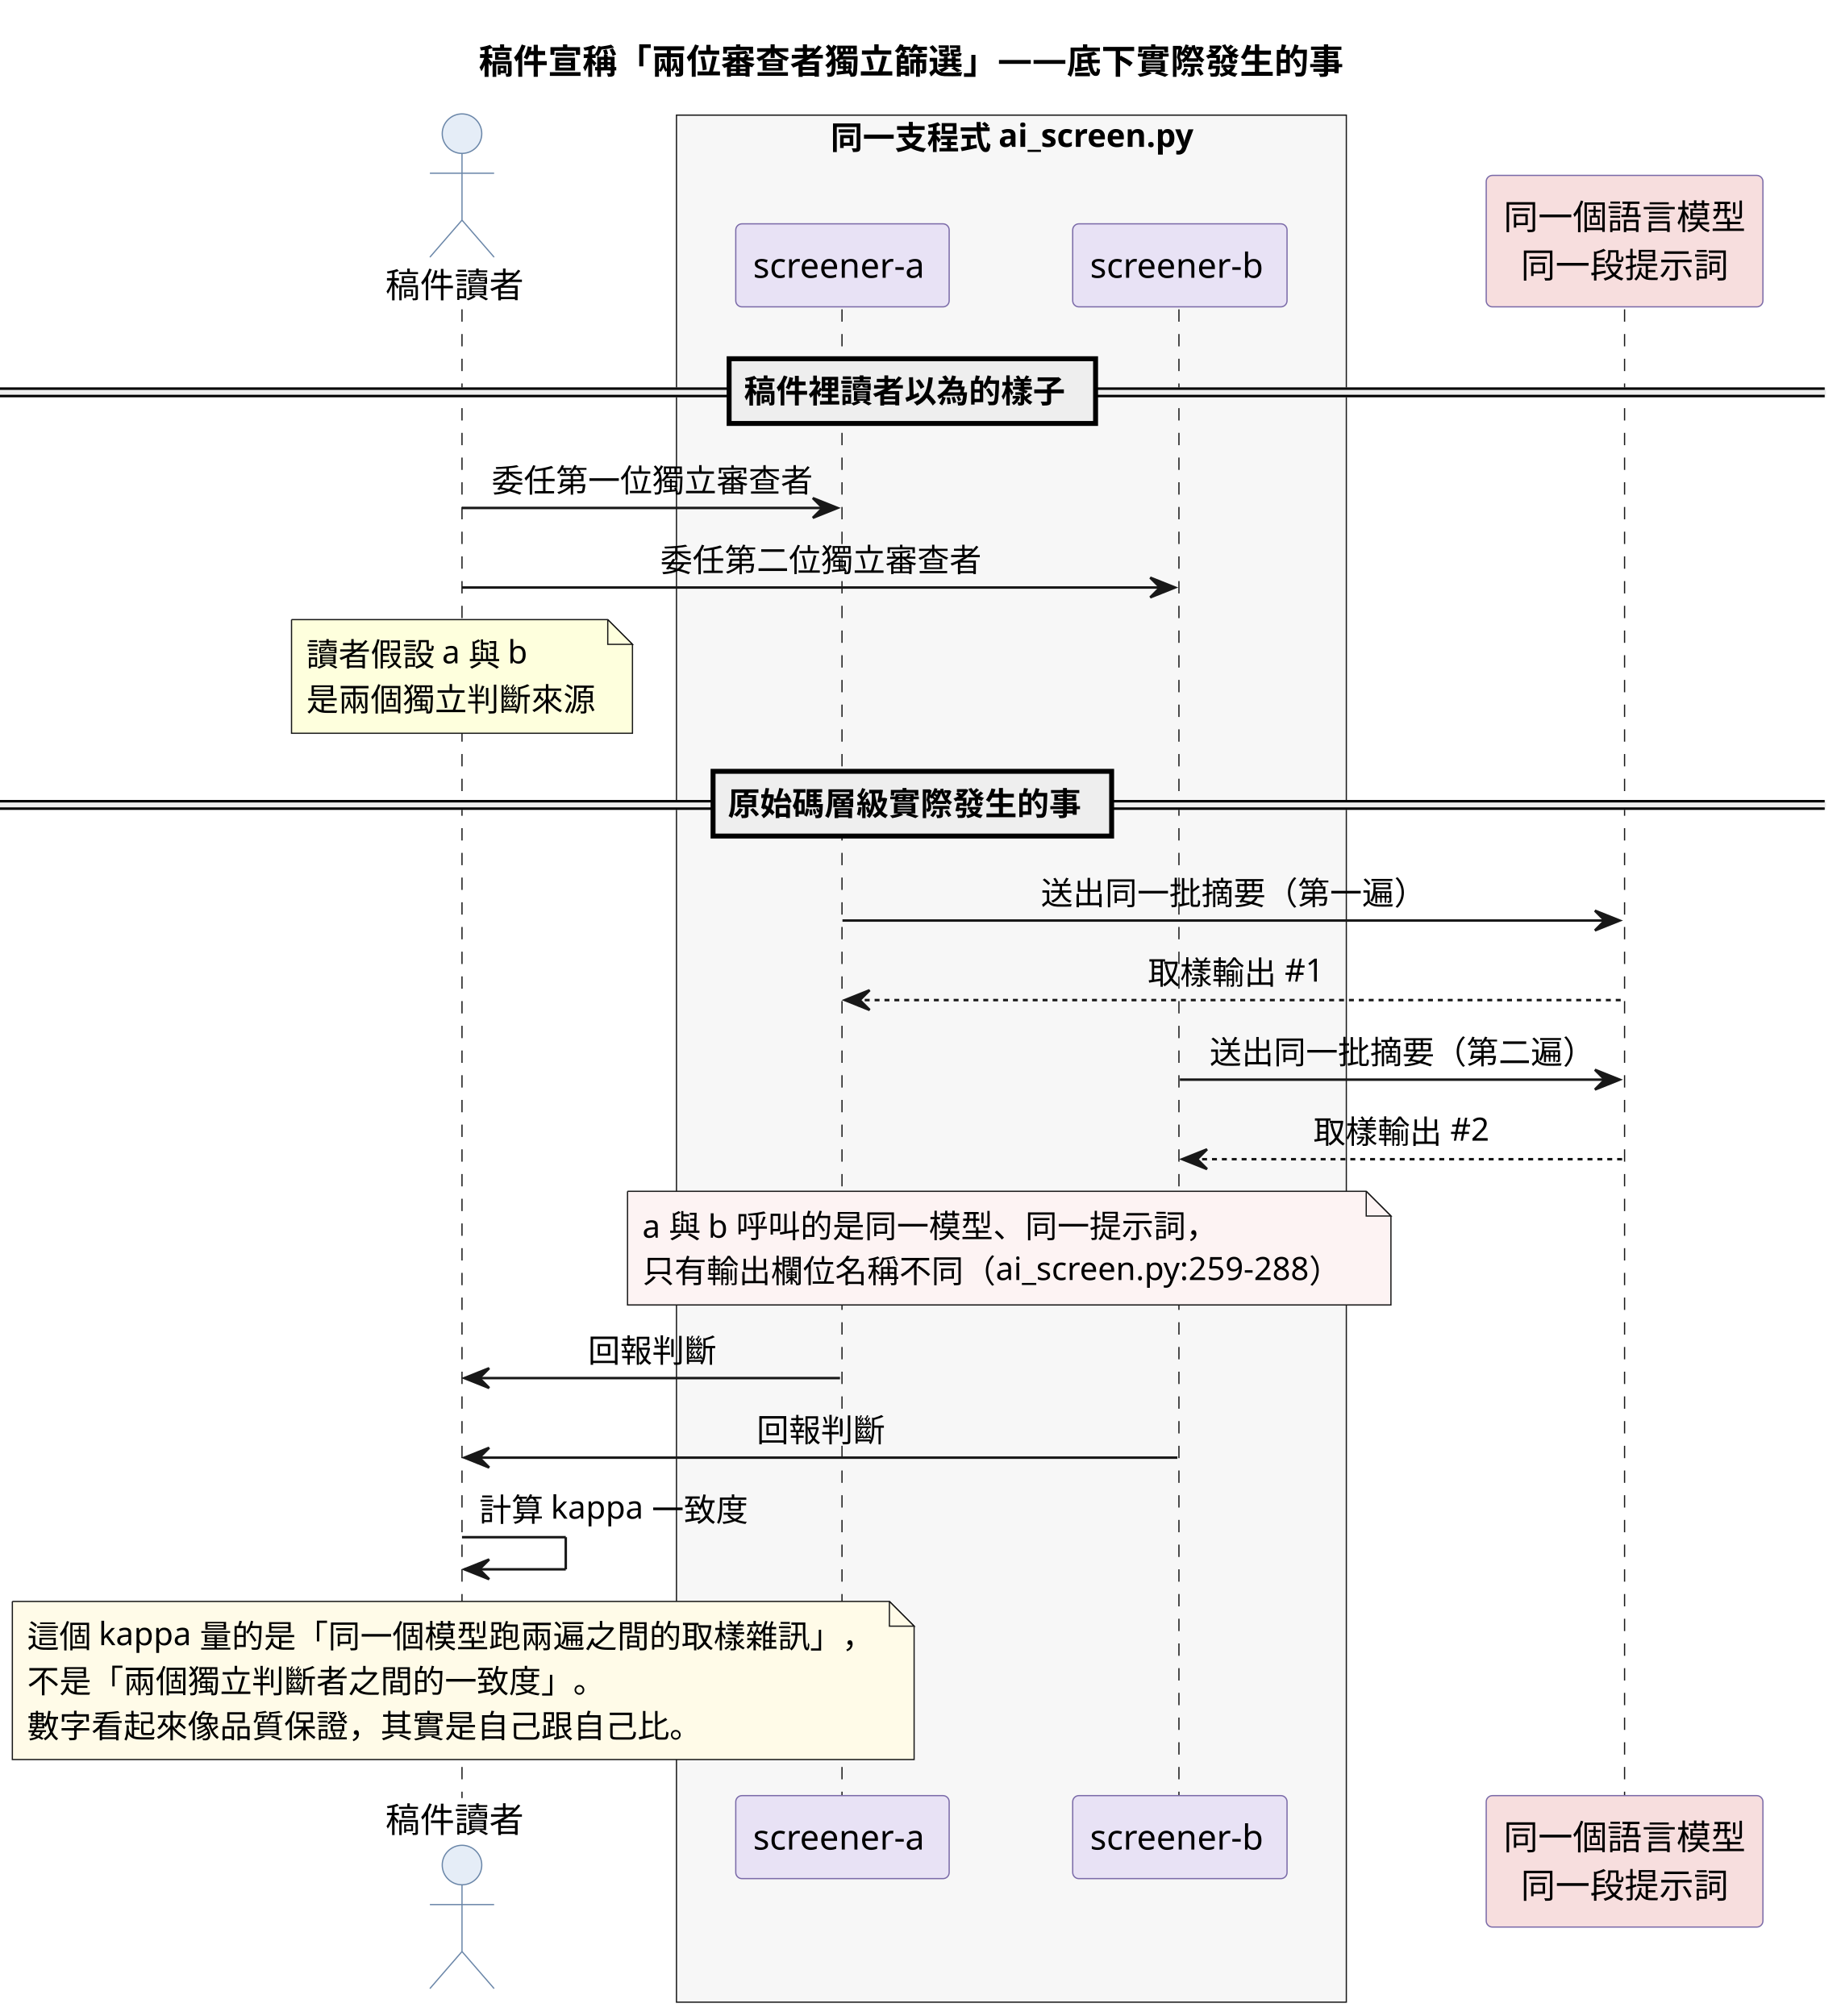
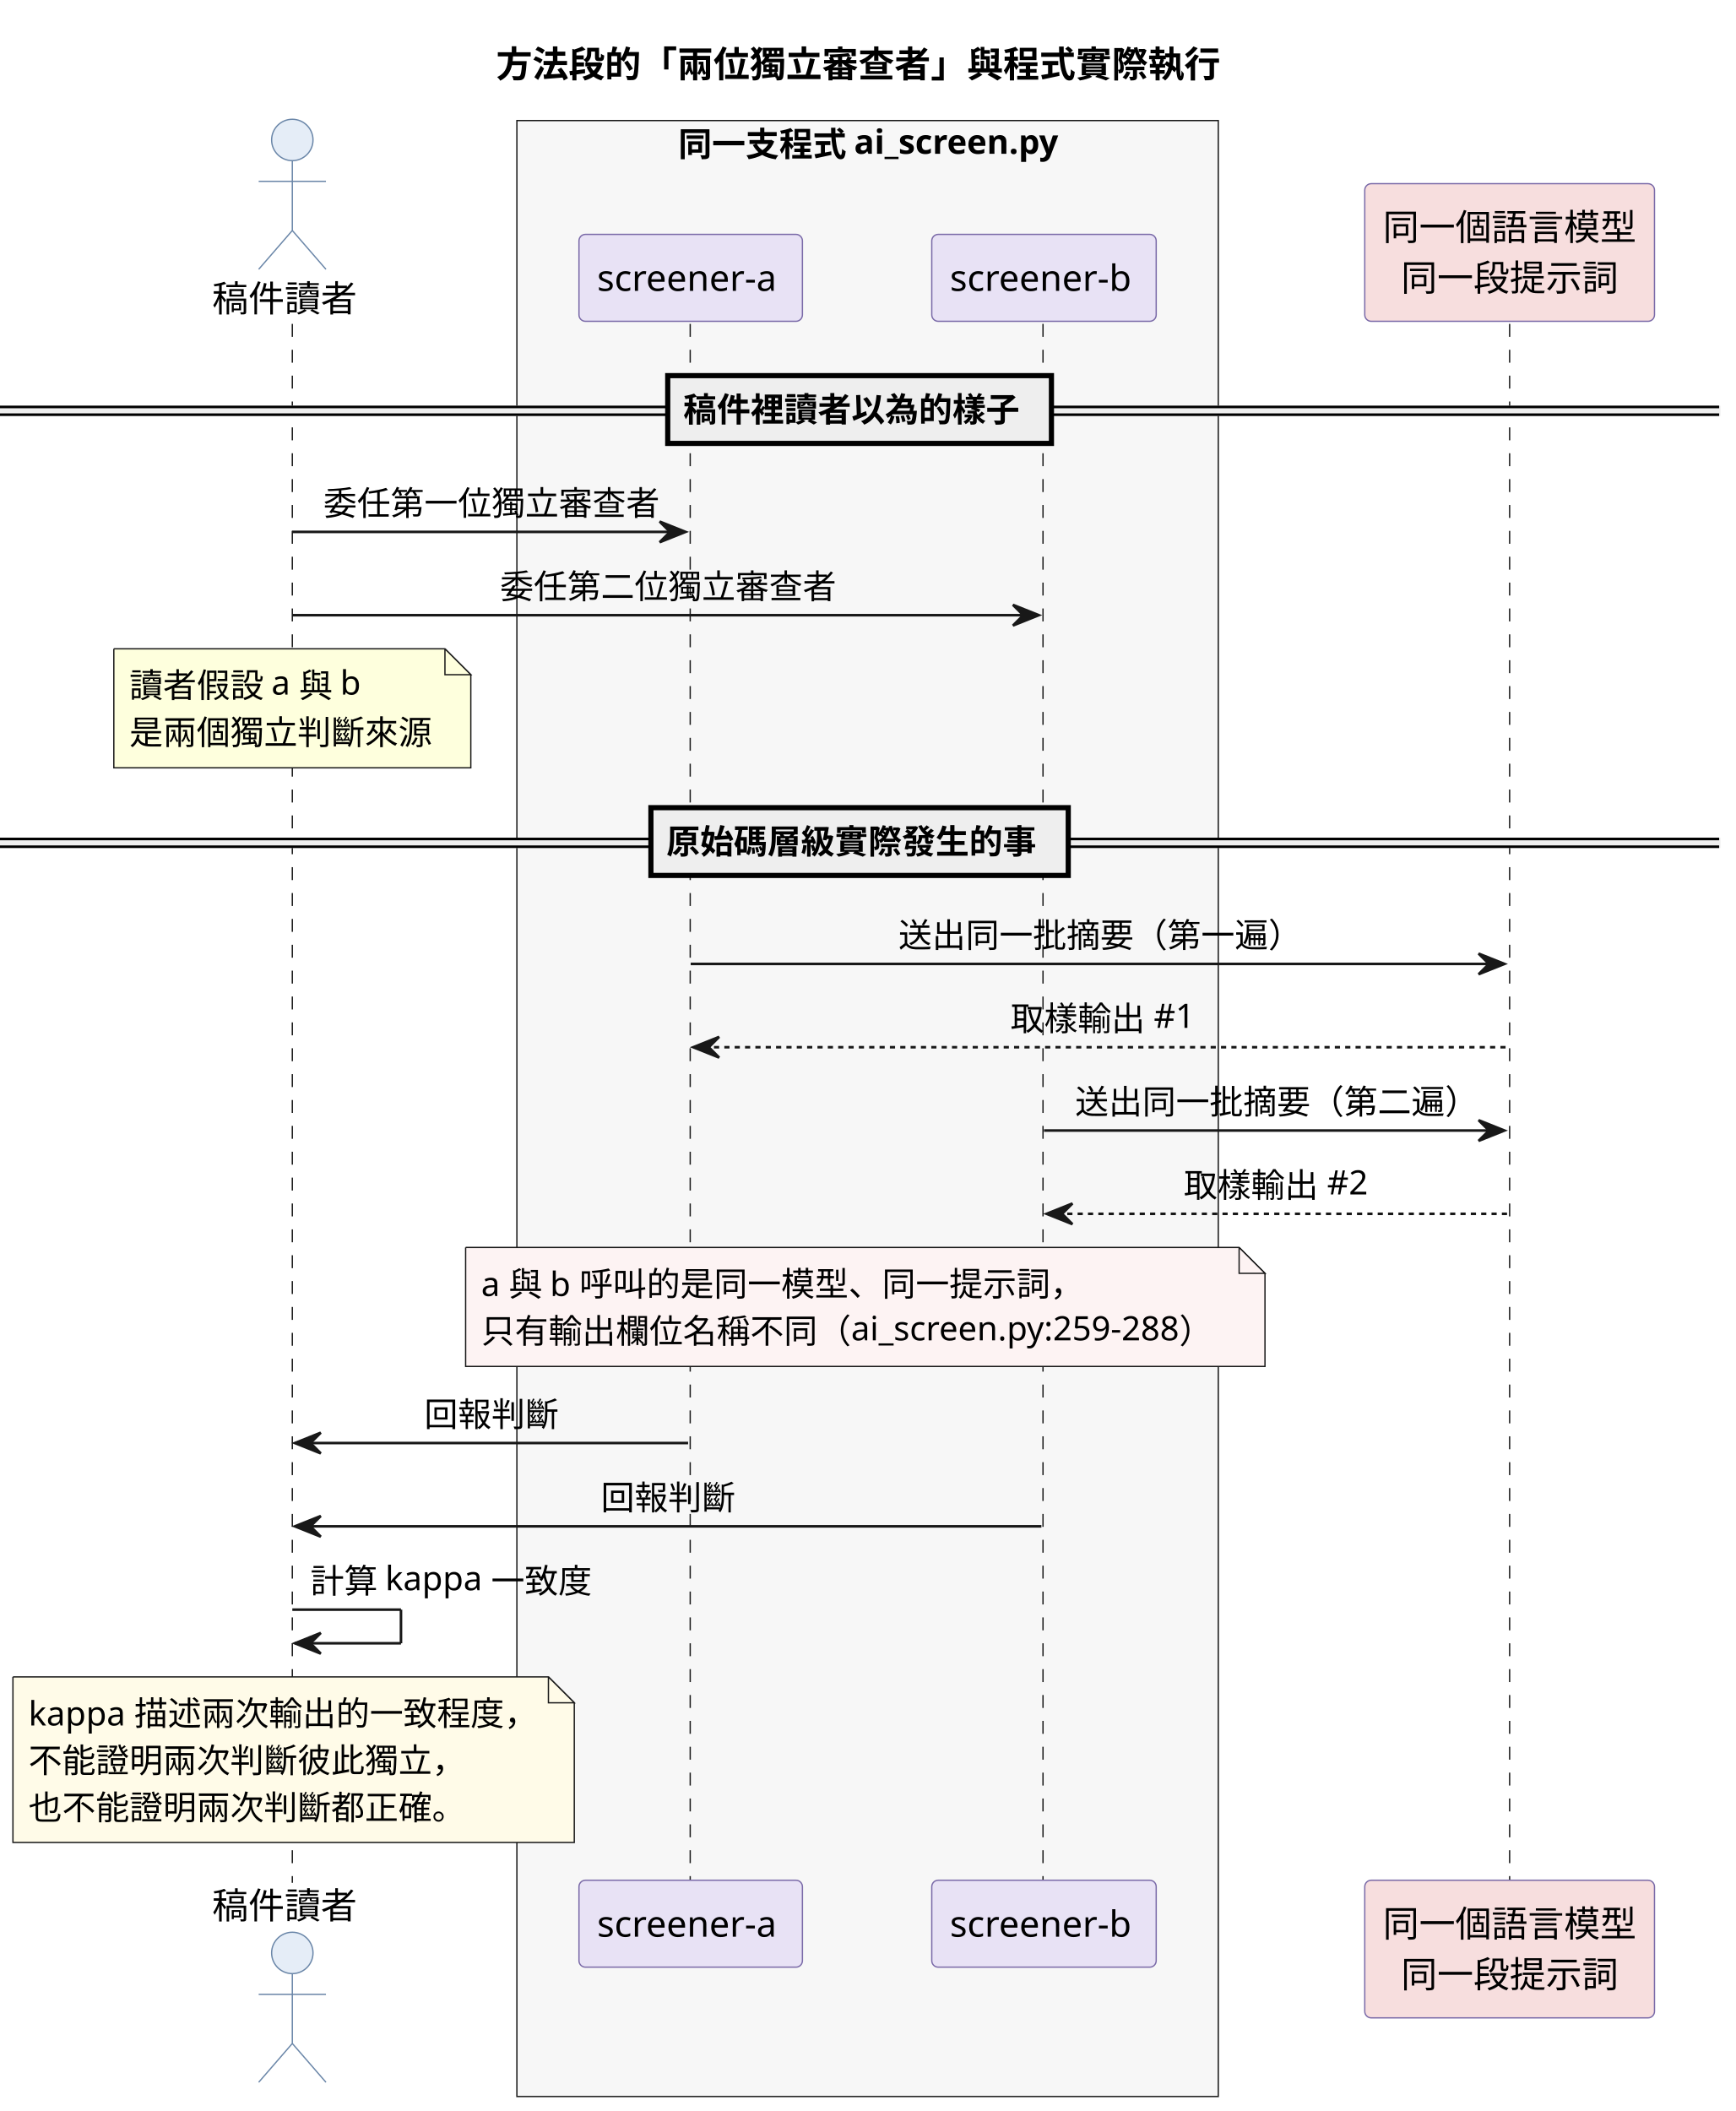
- <svg xmlns="http://www.w3.org/2000/svg" contentStyleType="text/css" data-diagram-type="SEQUENCE" height="816px" preserveAspectRatio="none" style="width:745px;height:816px;background:#FFFFFF;" version="1.1" viewBox="0 0 745 816" width="745px" zoomAndPan="magnify">
+ <svg xmlns="http://www.w3.org/2000/svg" contentStyleType="text/css" data-diagram-type="SEQUENCE" height="816px" preserveAspectRatio="none" style="width:671px;height:816px;background:#FFFFFF;" version="1.1" viewBox="0 0 671 816" width="671px" zoomAndPan="magnify">
  <defs />
  <g>
-     <text fill="#000000" font-family="PingFang TC" font-size="14" font-weight="bold" lengthAdjust="spacing" textLength="350" x="193.785" y="29.84">稿件宣稱「兩位審查者獨立篩選」——底下實際發生的事</text>
-     <rect fill="#F7F7F7" height="763.8" style="stroke:#181818;stroke-width:0.5;" width="271.138" x="273.81" y="46.6" />
-     <text fill="#000000" font-family="PingFang TC" font-size="13" font-weight="bold" lengthAdjust="spacing" textLength="146.354" x="336.202" y="60.38">同一支程式 ai_screen.py</text>
+     <text fill="#000000" font-family="PingFang TC" font-size="14" font-weight="bold" lengthAdjust="spacing" textLength="280" x="191.785" y="29.84">方法段的「兩位獨立審查者」與程式實際執行</text>
+     <rect fill="#F7F7F7" height="763.8" style="stroke:#181818;stroke-width:0.5;" width="271.138" x="199.81" y="46.6" />
+     <text fill="#000000" font-family="PingFang TC" font-size="13" font-weight="bold" lengthAdjust="spacing" textLength="146.354" x="262.202" y="60.38">同一支程式 ai_screen.py</text>
    <g>
-       <rect fill="#000000" fill-opacity="0" height="602.6" width="8" x="183" y="125.2" />
-       <line style="stroke:#181818;stroke-width:0.5;stroke-dasharray:5.0,5.0;" x1="187" x2="187" y1="125.2" y2="727.8" />
+       <rect fill="#000000" fill-opacity="0" height="602.6" width="8" x="109" y="125.2" />
+       <line style="stroke:#181818;stroke-width:0.5;stroke-dasharray:5.0,5.0;" x1="113" x2="113" y1="125.2" y2="727.8" />
    </g>
    <g>
-       <rect fill="#000000" fill-opacity="0" height="602.6" width="8" x="337" y="125.2" />
-       <line style="stroke:#181818;stroke-width:0.5;stroke-dasharray:5.0,5.0;" x1="340.81" x2="340.81" y1="125.2" y2="727.8" />
+       <rect fill="#000000" fill-opacity="0" height="602.6" width="8" x="263" y="125.2" />
+       <line style="stroke:#181818;stroke-width:0.5;stroke-dasharray:5.0,5.0;" x1="266.81" x2="266.81" y1="125.2" y2="727.8" />
    </g>
    <g>
-       <rect fill="#000000" fill-opacity="0" height="602.6" width="8" x="473.569" y="125.2" />
-       <line style="stroke:#181818;stroke-width:0.5;stroke-dasharray:5.0,5.0;" x1="477.19" x2="477.19" y1="125.2" y2="727.8" />
+       <rect fill="#000000" fill-opacity="0" height="602.6" width="8" x="399.569" y="125.2" />
+       <line style="stroke:#181818;stroke-width:0.5;stroke-dasharray:5.0,5.0;" x1="403.19" x2="403.19" y1="125.2" y2="727.8" />
    </g>
    <g>
-       <rect fill="#000000" fill-opacity="0" height="602.6" width="8" x="653.569" y="125.2" />
-       <line style="stroke:#181818;stroke-width:0.5;stroke-dasharray:5.0,5.0;" x1="657.569" x2="657.569" y1="125.2" y2="727.8" />
+       <rect fill="#000000" fill-opacity="0" height="602.6" width="8" x="579.569" y="125.2" />
+       <line style="stroke:#181818;stroke-width:0.5;stroke-dasharray:5.0,5.0;" x1="583.569" x2="583.569" y1="125.2" y2="727.8" />
    </g>
    <g class="participant participant-head" data-participant="reader">
-       <text fill="#000000" font-family="PingFang TC" font-size="14" lengthAdjust="spacing" textLength="56" x="156" y="120.44">稿件讀者</text>
-       <ellipse cx="187" cy="54.1" fill="#E5EDF7" rx="8" ry="8" style="stroke:#6A86A8;stroke-width:0.5;" />
-       <path d="M187,62.1 L187,89.1 M174,70.1 L200,70.1 M187,89.1 L174,104.1 M187,89.1 L200,104.1" fill="none" style="stroke:#6A86A8;stroke-width:0.5;" />
+       <text fill="#000000" font-family="PingFang TC" font-size="14" lengthAdjust="spacing" textLength="56" x="82" y="120.44">稿件讀者</text>
+       <ellipse cx="113" cy="54.1" fill="#E5EDF7" rx="8" ry="8" style="stroke:#6A86A8;stroke-width:0.5;" />
+       <path d="M113,62.1 L113,89.1 M100,70.1 L126,70.1 M113,89.1 L100,104.1 M113,89.1 L126,104.1" fill="none" style="stroke:#6A86A8;stroke-width:0.5;" />
    </g>
    <g class="participant participant-tail" data-participant="reader">
-       <text fill="#000000" font-family="PingFang TC" font-size="14" lengthAdjust="spacing" textLength="56" x="156" y="741.64">稿件讀者</text>
-       <ellipse cx="187" cy="754.9" fill="#E5EDF7" rx="8" ry="8" style="stroke:#6A86A8;stroke-width:0.5;" />
-       <path d="M187,762.9 L187,789.9 M174,770.9 L200,770.9 M187,789.9 L174,804.9 M187,789.9 L200,804.9" fill="none" style="stroke:#6A86A8;stroke-width:0.5;" />
+       <text fill="#000000" font-family="PingFang TC" font-size="14" lengthAdjust="spacing" textLength="56" x="82" y="741.64">稿件讀者</text>
+       <ellipse cx="113" cy="754.9" fill="#E5EDF7" rx="8" ry="8" style="stroke:#6A86A8;stroke-width:0.5;" />
+       <path d="M113,762.9 L113,789.9 M100,770.9 L126,770.9 M113,789.9 L100,804.9 M113,789.9 L126,804.9" fill="none" style="stroke:#6A86A8;stroke-width:0.5;" />
    </g>
    <g class="participant participant-head" data-participant="a">
-       <rect fill="#E8E2F5" height="33.6" rx="2.5" ry="2.5" style="stroke:#7A6AA8;stroke-width:0.5;" width="86.38" x="297.81" y="90.6" />
-       <text fill="#000000" font-family="PingFang TC" font-size="14" lengthAdjust="spacing" textLength="72.38" x="304.81" y="112.44">screener-a</text>
+       <rect fill="#E8E2F5" height="33.6" rx="2.5" ry="2.5" style="stroke:#7A6AA8;stroke-width:0.5;" width="86.38" x="223.81" y="90.6" />
+       <text fill="#000000" font-family="PingFang TC" font-size="14" lengthAdjust="spacing" textLength="72.38" x="230.81" y="112.44">screener-a</text>
    </g>
    <g class="participant participant-tail" data-participant="a">
-       <rect fill="#E8E2F5" height="33.6" rx="2.5" ry="2.5" style="stroke:#7A6AA8;stroke-width:0.5;" width="86.38" x="297.81" y="726.8" />
-       <text fill="#000000" font-family="PingFang TC" font-size="14" lengthAdjust="spacing" textLength="72.38" x="304.81" y="748.64">screener-a</text>
+       <rect fill="#E8E2F5" height="33.6" rx="2.5" ry="2.5" style="stroke:#7A6AA8;stroke-width:0.5;" width="86.38" x="223.81" y="726.8" />
+       <text fill="#000000" font-family="PingFang TC" font-size="14" lengthAdjust="spacing" textLength="72.38" x="230.81" y="748.64">screener-a</text>
    </g>
    <g class="participant participant-head" data-participant="b">
-       <rect fill="#E8E2F5" height="33.6" rx="2.5" ry="2.5" style="stroke:#7A6AA8;stroke-width:0.5;" width="86.758" x="434.19" y="90.6" />
-       <text fill="#000000" font-family="PingFang TC" font-size="14" lengthAdjust="spacing" textLength="72.758" x="441.19" y="112.44">screener-b</text>
+       <rect fill="#E8E2F5" height="33.6" rx="2.5" ry="2.5" style="stroke:#7A6AA8;stroke-width:0.5;" width="86.758" x="360.19" y="90.6" />
+       <text fill="#000000" font-family="PingFang TC" font-size="14" lengthAdjust="spacing" textLength="72.758" x="367.19" y="112.44">screener-b</text>
    </g>
    <g class="participant participant-tail" data-participant="b">
-       <rect fill="#E8E2F5" height="33.6" rx="2.5" ry="2.5" style="stroke:#7A6AA8;stroke-width:0.5;" width="86.758" x="434.19" y="726.8" />
-       <text fill="#000000" font-family="PingFang TC" font-size="14" lengthAdjust="spacing" textLength="72.758" x="441.19" y="748.64">screener-b</text>
+       <rect fill="#E8E2F5" height="33.6" rx="2.5" ry="2.5" style="stroke:#7A6AA8;stroke-width:0.5;" width="86.758" x="360.19" y="726.8" />
+       <text fill="#000000" font-family="PingFang TC" font-size="14" lengthAdjust="spacing" textLength="72.758" x="367.19" y="748.64">screener-b</text>
    </g>
    <g class="participant participant-head" data-participant="model">
-       <rect fill="#F7DEDE" height="53.2" rx="2.5" ry="2.5" style="stroke:#7A6AA8;stroke-width:0.5;" width="112" x="601.569" y="71" />
-       <text fill="#000000" font-family="PingFang TC" font-size="14" lengthAdjust="spacing" textLength="98" x="608.569" y="92.84">同一個語言模型</text>
-       <text fill="#000000" font-family="PingFang TC" font-size="14" lengthAdjust="spacing" textLength="84" x="615.569" y="112.44">同一段提示詞</text>
+       <rect fill="#F7DEDE" height="53.2" rx="2.5" ry="2.5" style="stroke:#7A6AA8;stroke-width:0.5;" width="112" x="527.569" y="71" />
+       <text fill="#000000" font-family="PingFang TC" font-size="14" lengthAdjust="spacing" textLength="98" x="534.569" y="92.84">同一個語言模型</text>
+       <text fill="#000000" font-family="PingFang TC" font-size="14" lengthAdjust="spacing" textLength="84" x="541.569" y="112.44">同一段提示詞</text>
    </g>
    <g class="participant participant-tail" data-participant="model">
-       <rect fill="#F7DEDE" height="53.2" rx="2.5" ry="2.5" style="stroke:#7A6AA8;stroke-width:0.5;" width="112" x="601.569" y="726.8" />
-       <text fill="#000000" font-family="PingFang TC" font-size="14" lengthAdjust="spacing" textLength="98" x="608.569" y="748.64">同一個語言模型</text>
-       <text fill="#000000" font-family="PingFang TC" font-size="14" lengthAdjust="spacing" textLength="84" x="615.569" y="768.24">同一段提示詞</text>
+       <rect fill="#F7DEDE" height="53.2" rx="2.5" ry="2.5" style="stroke:#7A6AA8;stroke-width:0.5;" width="112" x="527.569" y="726.8" />
+       <text fill="#000000" font-family="PingFang TC" font-size="14" lengthAdjust="spacing" textLength="98" x="534.569" y="748.64">同一個語言模型</text>
+       <text fill="#000000" font-family="PingFang TC" font-size="14" lengthAdjust="spacing" textLength="84" x="541.569" y="768.24">同一段提示詞</text>
    </g>
-     <rect fill="#EEEEEE" height="3" style="stroke:#EEEEEE;stroke-width:1;" width="738.569" x="0" y="157.3" />
-     <line style="stroke:#000000;stroke-width:1;" x1="0" x2="738.569" y1="157.3" y2="157.3" />
-     <line style="stroke:#000000;stroke-width:1;" x1="0" x2="738.569" y1="160.3" y2="160.3" />
-     <rect fill="#EEEEEE" height="26.2" style="stroke:#000000;stroke-width:2;" width="148.329" x="295.12" y="145.2" />
-     <text fill="#000000" font-family="PingFang TC" font-size="13" font-weight="bold" lengthAdjust="spacing" textLength="130" x="301.12" y="162.98">稿件裡讀者以為的樣子</text>
+     <rect fill="#EEEEEE" height="3" style="stroke:#EEEEEE;stroke-width:1;" width="664.569" x="0" y="157.3" />
+     <line style="stroke:#000000;stroke-width:1;" x1="0" x2="664.569" y1="157.3" y2="157.3" />
+     <line style="stroke:#000000;stroke-width:1;" x1="0" x2="664.569" y1="160.3" y2="160.3" />
+     <rect fill="#EEEEEE" height="26.2" style="stroke:#000000;stroke-width:2;" width="148.329" x="258.12" y="145.2" />
+     <text fill="#000000" font-family="PingFang TC" font-size="13" font-weight="bold" lengthAdjust="spacing" textLength="130" x="264.12" y="162.98">稿件裡讀者以為的樣子</text>
    <g class="message" data-participant-1="reader" data-participant-2="a">
-       <polygon fill="#181818" points="329,201.6,339,205.6,329,209.6,333,205.6" style="stroke:#181818;stroke-width:1;" />
-       <line style="stroke:#181818;stroke-width:1;" x1="187" x2="335" y1="205.6" y2="205.6" />
-       <text fill="#000000" font-family="PingFang TC" font-size="13" lengthAdjust="spacing" textLength="130" x="199" y="199.18">委任第一位獨立審查者</text>
+       <polygon fill="#181818" points="255,201.6,265,205.6,255,209.6,259,205.6" style="stroke:#181818;stroke-width:1;" />
+       <line style="stroke:#181818;stroke-width:1;" x1="113" x2="261" y1="205.6" y2="205.6" />
+       <text fill="#000000" font-family="PingFang TC" font-size="13" lengthAdjust="spacing" textLength="130" x="125" y="199.18">委任第一位獨立審查者</text>
    </g>
    <g class="message" data-participant-1="reader" data-participant-2="b">
-       <polygon fill="#181818" points="465.569,233.8,475.569,237.8,465.569,241.8,469.569,237.8" style="stroke:#181818;stroke-width:1;" />
-       <line style="stroke:#181818;stroke-width:1;" x1="187" x2="471.569" y1="237.8" y2="237.8" />
-       <text fill="#000000" font-family="PingFang TC" font-size="13" lengthAdjust="spacing" textLength="130" x="267.284" y="231.38">委任第二位獨立審查者</text>
+       <polygon fill="#181818" points="391.569,233.8,401.569,237.8,391.569,241.8,395.569,237.8" style="stroke:#181818;stroke-width:1;" />
+       <line style="stroke:#181818;stroke-width:1;" x1="113" x2="397.569" y1="237.8" y2="237.8" />
+       <text fill="#000000" font-family="PingFang TC" font-size="13" lengthAdjust="spacing" textLength="130" x="193.285" y="231.38">委任第二位獨立審查者</text>
    </g>
-     <path d="M118,250.8 L118,296.8 L256,296.8 L256,260.8 L246,250.8 L118,250.8" fill="#FEFFDD" style="stroke:#181818;stroke-width:0.5;" />
-     <path d="M246,250.8 L246,260.8 L256,260.8 L246,250.8" fill="#FEFFDD" style="stroke:#181818;stroke-width:0.5;" />
-     <text fill="#000000" font-family="PingFang TC" font-size="13" lengthAdjust="spacing" textLength="92.872" x="124" y="269.58">讀者假設 a 與 b</text>
-     <text fill="#000000" font-family="PingFang TC" font-size="13" lengthAdjust="spacing" textLength="117" x="124" y="287.78">是兩個獨立判斷來源</text>
-     <rect fill="#EEEEEE" height="3" style="stroke:#EEEEEE;stroke-width:1;" width="738.569" x="0" y="324.3" />
-     <line style="stroke:#000000;stroke-width:1;" x1="0" x2="738.569" y1="324.3" y2="324.3" />
-     <line style="stroke:#000000;stroke-width:1;" x1="0" x2="738.569" y1="327.3" y2="327.3" />
-     <rect fill="#EEEEEE" height="26.2" style="stroke:#000000;stroke-width:2;" width="161.329" x="288.62" y="312.2" />
-     <text fill="#000000" font-family="PingFang TC" font-size="13" font-weight="bold" lengthAdjust="spacing" textLength="143" x="294.62" y="329.98">原始碼層級實際發生的事</text>
+     <path d="M44,250.8 L44,296.8 L182,296.8 L182,260.8 L172,250.8 L44,250.8" fill="#FEFFDD" style="stroke:#181818;stroke-width:0.5;" />
+     <path d="M172,250.8 L172,260.8 L182,260.8 L172,250.8" fill="#FEFFDD" style="stroke:#181818;stroke-width:0.5;" />
+     <text fill="#000000" font-family="PingFang TC" font-size="13" lengthAdjust="spacing" textLength="92.872" x="50" y="269.58">讀者假設 a 與 b</text>
+     <text fill="#000000" font-family="PingFang TC" font-size="13" lengthAdjust="spacing" textLength="117" x="50" y="287.78">是兩個獨立判斷來源</text>
+     <rect fill="#EEEEEE" height="3" style="stroke:#EEEEEE;stroke-width:1;" width="664.569" x="0" y="324.3" />
+     <line style="stroke:#000000;stroke-width:1;" x1="0" x2="664.569" y1="324.3" y2="324.3" />
+     <line style="stroke:#000000;stroke-width:1;" x1="0" x2="664.569" y1="327.3" y2="327.3" />
+     <rect fill="#EEEEEE" height="26.2" style="stroke:#000000;stroke-width:2;" width="161.329" x="251.62" y="312.2" />
+     <text fill="#000000" font-family="PingFang TC" font-size="13" font-weight="bold" lengthAdjust="spacing" textLength="143" x="257.62" y="329.98">原始碼層級實際發生的事</text>
    <g class="message" data-participant-1="a" data-participant-2="model">
-       <polygon fill="#181818" points="645.569,368.6,655.569,372.6,645.569,376.6,649.569,372.6" style="stroke:#181818;stroke-width:1;" />
-       <line style="stroke:#181818;stroke-width:1;" x1="341" x2="651.569" y1="372.6" y2="372.6" />
-       <text fill="#000000" font-family="PingFang TC" font-size="13" lengthAdjust="spacing" textLength="156" x="421.284" y="366.18">送出同一批摘要（第一遍）</text>
+       <polygon fill="#181818" points="571.569,368.6,581.569,372.6,571.569,376.6,575.569,372.6" style="stroke:#181818;stroke-width:1;" />
+       <line style="stroke:#181818;stroke-width:1;" x1="267" x2="577.569" y1="372.6" y2="372.6" />
+       <text fill="#000000" font-family="PingFang TC" font-size="13" lengthAdjust="spacing" textLength="156" x="347.284" y="366.18">送出同一批摘要（第一遍）</text>
    </g>
    <g class="message" data-participant-1="model" data-participant-2="a">
-       <polygon fill="#181818" points="352,400.8,342,404.8,352,408.8,348,404.8" style="stroke:#181818;stroke-width:1;" />
-       <line style="stroke:#181818;stroke-width:1;stroke-dasharray:2.0,2.0;" x1="346" x2="656.569" y1="404.8" y2="404.8" />
-       <text fill="#000000" font-family="PingFang TC" font-size="13" lengthAdjust="spacing" textLength="69.342" x="464.613" y="398.38">取樣輸出 #1</text>
+       <polygon fill="#181818" points="278,400.8,268,404.8,278,408.8,274,404.8" style="stroke:#181818;stroke-width:1;" />
+       <line style="stroke:#181818;stroke-width:1;stroke-dasharray:2.0,2.0;" x1="272" x2="582.569" y1="404.8" y2="404.8" />
+       <text fill="#000000" font-family="PingFang TC" font-size="13" lengthAdjust="spacing" textLength="69.342" x="390.613" y="398.38">取樣輸出 #1</text>
    </g>
    <g class="message" data-participant-1="b" data-participant-2="model">
-       <polygon fill="#181818" points="645.569,433,655.569,437,645.569,441,649.569,437" style="stroke:#181818;stroke-width:1;" />
-       <line style="stroke:#181818;stroke-width:1;" x1="477.569" x2="651.569" y1="437" y2="437" />
-       <text fill="#000000" font-family="PingFang TC" font-size="13" lengthAdjust="spacing" textLength="156" x="489.569" y="430.58">送出同一批摘要（第二遍）</text>
+       <polygon fill="#181818" points="571.569,433,581.569,437,571.569,441,575.569,437" style="stroke:#181818;stroke-width:1;" />
+       <line style="stroke:#181818;stroke-width:1;" x1="403.569" x2="577.569" y1="437" y2="437" />
+       <text fill="#000000" font-family="PingFang TC" font-size="13" lengthAdjust="spacing" textLength="156" x="415.569" y="430.58">送出同一批摘要（第二遍）</text>
    </g>
    <g class="message" data-participant-1="model" data-participant-2="b">
-       <polygon fill="#181818" points="488.569,465.2,478.569,469.2,488.569,473.2,484.569,469.2" style="stroke:#181818;stroke-width:1;" />
-       <line style="stroke:#181818;stroke-width:1;stroke-dasharray:2.0,2.0;" x1="482.569" x2="656.569" y1="469.2" y2="469.2" />
-       <text fill="#000000" font-family="PingFang TC" font-size="13" lengthAdjust="spacing" textLength="71.929" x="531.605" y="462.78">取樣輸出 #2</text>
+       <polygon fill="#181818" points="414.569,465.2,404.569,469.2,414.569,473.2,410.569,469.2" style="stroke:#181818;stroke-width:1;" />
+       <line style="stroke:#181818;stroke-width:1;stroke-dasharray:2.0,2.0;" x1="408.569" x2="582.569" y1="469.2" y2="469.2" />
+       <text fill="#000000" font-family="PingFang TC" font-size="13" lengthAdjust="spacing" textLength="71.929" x="457.604" y="462.78">取樣輸出 #2</text>
    </g>
-     <path d="M254,482.2 L254,528.2 L563,528.2 L563,492.2 L553,482.2 L254,482.2" fill="#FDF3F3" style="stroke:#181818;stroke-width:0.5;" />
-     <path d="M553,482.2 L553,492.2 L563,492.2 L553,482.2" fill="#FDF3F3" style="stroke:#181818;stroke-width:0.5;" />
-     <text fill="#000000" font-family="PingFang TC" font-size="13" lengthAdjust="spacing" textLength="235.872" x="260" y="500.98">a 與 b 呼叫的是同一模型、同一提示詞，</text>
-     <text fill="#000000" font-family="PingFang TC" font-size="13" lengthAdjust="spacing" textLength="288.808" x="260" y="519.18">只有輸出欄位名稱不同（ai_screen.py:259-288）</text>
+     <path d="M180,482.2 L180,528.2 L489,528.2 L489,492.2 L479,482.2 L180,482.2" fill="#FDF3F3" style="stroke:#181818;stroke-width:0.5;" />
+     <path d="M479,482.2 L479,492.2 L489,492.2 L479,482.2" fill="#FDF3F3" style="stroke:#181818;stroke-width:0.5;" />
+     <text fill="#000000" font-family="PingFang TC" font-size="13" lengthAdjust="spacing" textLength="235.872" x="186" y="500.98">a 與 b 呼叫的是同一模型、同一提示詞，</text>
+     <text fill="#000000" font-family="PingFang TC" font-size="13" lengthAdjust="spacing" textLength="288.808" x="186" y="519.18">只有輸出欄位名稱不同（ai_screen.py:259-288）</text>
    <g class="message" data-participant-1="a" data-participant-2="reader">
-       <polygon fill="#181818" points="198,553.8,188,557.8,198,561.8,194,557.8" style="stroke:#181818;stroke-width:1;" />
-       <line style="stroke:#181818;stroke-width:1;" x1="192" x2="340" y1="557.8" y2="557.8" />
-       <text fill="#000000" font-family="PingFang TC" font-size="13" lengthAdjust="spacing" textLength="52" x="238" y="551.38">回報判斷</text>
+       <polygon fill="#181818" points="124,553.8,114,557.8,124,561.8,120,557.8" style="stroke:#181818;stroke-width:1;" />
+       <line style="stroke:#181818;stroke-width:1;" x1="118" x2="266" y1="557.8" y2="557.8" />
+       <text fill="#000000" font-family="PingFang TC" font-size="13" lengthAdjust="spacing" textLength="52" x="164" y="551.38">回報判斷</text>
    </g>
    <g class="message" data-participant-1="b" data-participant-2="reader">
-       <polygon fill="#181818" points="198,586,188,590,198,594,194,590" style="stroke:#181818;stroke-width:1;" />
-       <line style="stroke:#181818;stroke-width:1;" x1="192" x2="476.569" y1="590" y2="590" />
-       <text fill="#000000" font-family="PingFang TC" font-size="13" lengthAdjust="spacing" textLength="52" x="306.284" y="583.58">回報判斷</text>
+       <polygon fill="#181818" points="124,586,114,590,124,594,120,590" style="stroke:#181818;stroke-width:1;" />
+       <line style="stroke:#181818;stroke-width:1;" x1="118" x2="402.569" y1="590" y2="590" />
+       <text fill="#000000" font-family="PingFang TC" font-size="13" lengthAdjust="spacing" textLength="52" x="232.285" y="583.58">回報判斷</text>
    </g>
    <g class="message" data-participant-1="reader" data-participant-2="reader">
-       <line style="stroke:#181818;stroke-width:1;" x1="187" x2="229" y1="622.2" y2="622.2" />
-       <line style="stroke:#181818;stroke-width:1;" x1="229" x2="229" y1="622.2" y2="635.2" />
-       <line style="stroke:#181818;stroke-width:1;" x1="188" x2="229" y1="635.2" y2="635.2" />
-       <polygon fill="#181818" points="198,631.2,188,635.2,198,639.2,194,635.2" style="stroke:#181818;stroke-width:1;" />
-       <text fill="#000000" font-family="PingFang TC" font-size="13" lengthAdjust="spacing" textLength="110.305" x="194" y="615.78">計算 kappa 一致度</text>
+       <line style="stroke:#181818;stroke-width:1;" x1="113" x2="155" y1="622.2" y2="622.2" />
+       <line style="stroke:#181818;stroke-width:1;" x1="155" x2="155" y1="622.2" y2="635.2" />
+       <line style="stroke:#181818;stroke-width:1;" x1="114" x2="155" y1="635.2" y2="635.2" />
+       <polygon fill="#181818" points="124,631.2,114,635.2,124,639.2,120,635.2" style="stroke:#181818;stroke-width:1;" />
+       <text fill="#000000" font-family="PingFang TC" font-size="13" lengthAdjust="spacing" textLength="110.305" x="120" y="615.78">計算 kappa 一致度</text>
    </g>
-     <path d="M5,648.2 L5,712.2 L370,712.2 L370,658.2 L360,648.2 L5,648.2" fill="#FFFBE8" style="stroke:#181818;stroke-width:0.5;" />
-     <path d="M360,648.2 L360,658.2 L370,658.2 L360,648.2" fill="#FFFBE8" style="stroke:#181818;stroke-width:0.5;" />
-     <text fill="#000000" font-family="PingFang TC" font-size="13" lengthAdjust="spacing" textLength="344.305" x="11" y="666.98">這個 kappa 量的是「同一個模型跑兩遍之間的取樣雜訊」，</text>
-     <text fill="#000000" font-family="PingFang TC" font-size="13" lengthAdjust="spacing" textLength="234" x="11" y="685.18">不是「兩個獨立判斷者之間的一致度」。</text>
-     <text fill="#000000" font-family="PingFang TC" font-size="13" lengthAdjust="spacing" textLength="273" x="11" y="703.38">數字看起來像品質保證，其實是自己跟自己比。</text>
+     <path d="M5,648.2 L5,712.2 L222,712.2 L222,658.2 L212,648.2 L5,648.2" fill="#FFFBE8" style="stroke:#181818;stroke-width:0.5;" />
+     <path d="M212,648.2 L212,658.2 L222,658.2 L212,648.2" fill="#FFFBE8" style="stroke:#181818;stroke-width:0.5;" />
+     <text fill="#000000" font-family="PingFang TC" font-size="13" lengthAdjust="spacing" textLength="196.976" x="11" y="666.98">kappa 描述兩次輸出的一致程度，</text>
+     <text fill="#000000" font-family="PingFang TC" font-size="13" lengthAdjust="spacing" textLength="169" x="11" y="685.18">不能證明兩次判斷彼此獨立，</text>
+     <text fill="#000000" font-family="PingFang TC" font-size="13" lengthAdjust="spacing" textLength="169" x="11" y="703.38">也不能證明兩次判斷都正確。</text>
  </g>
</svg>
